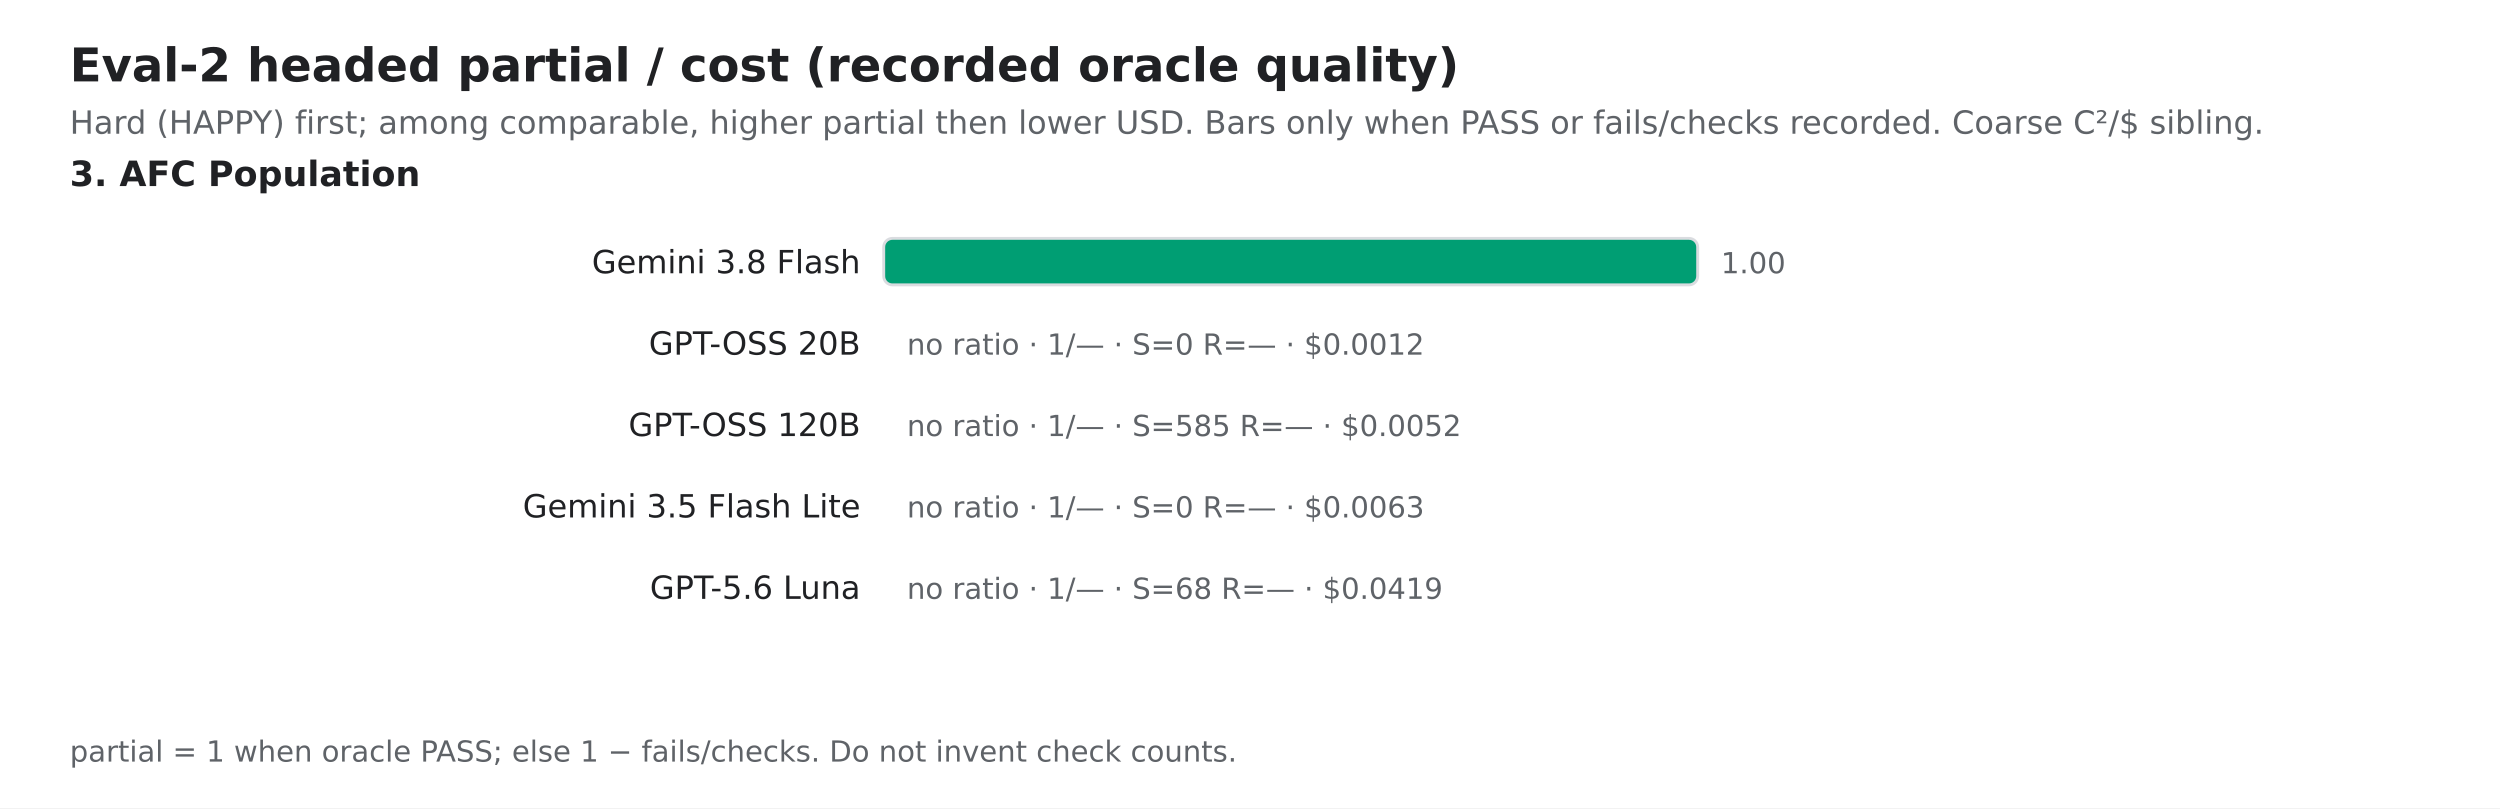
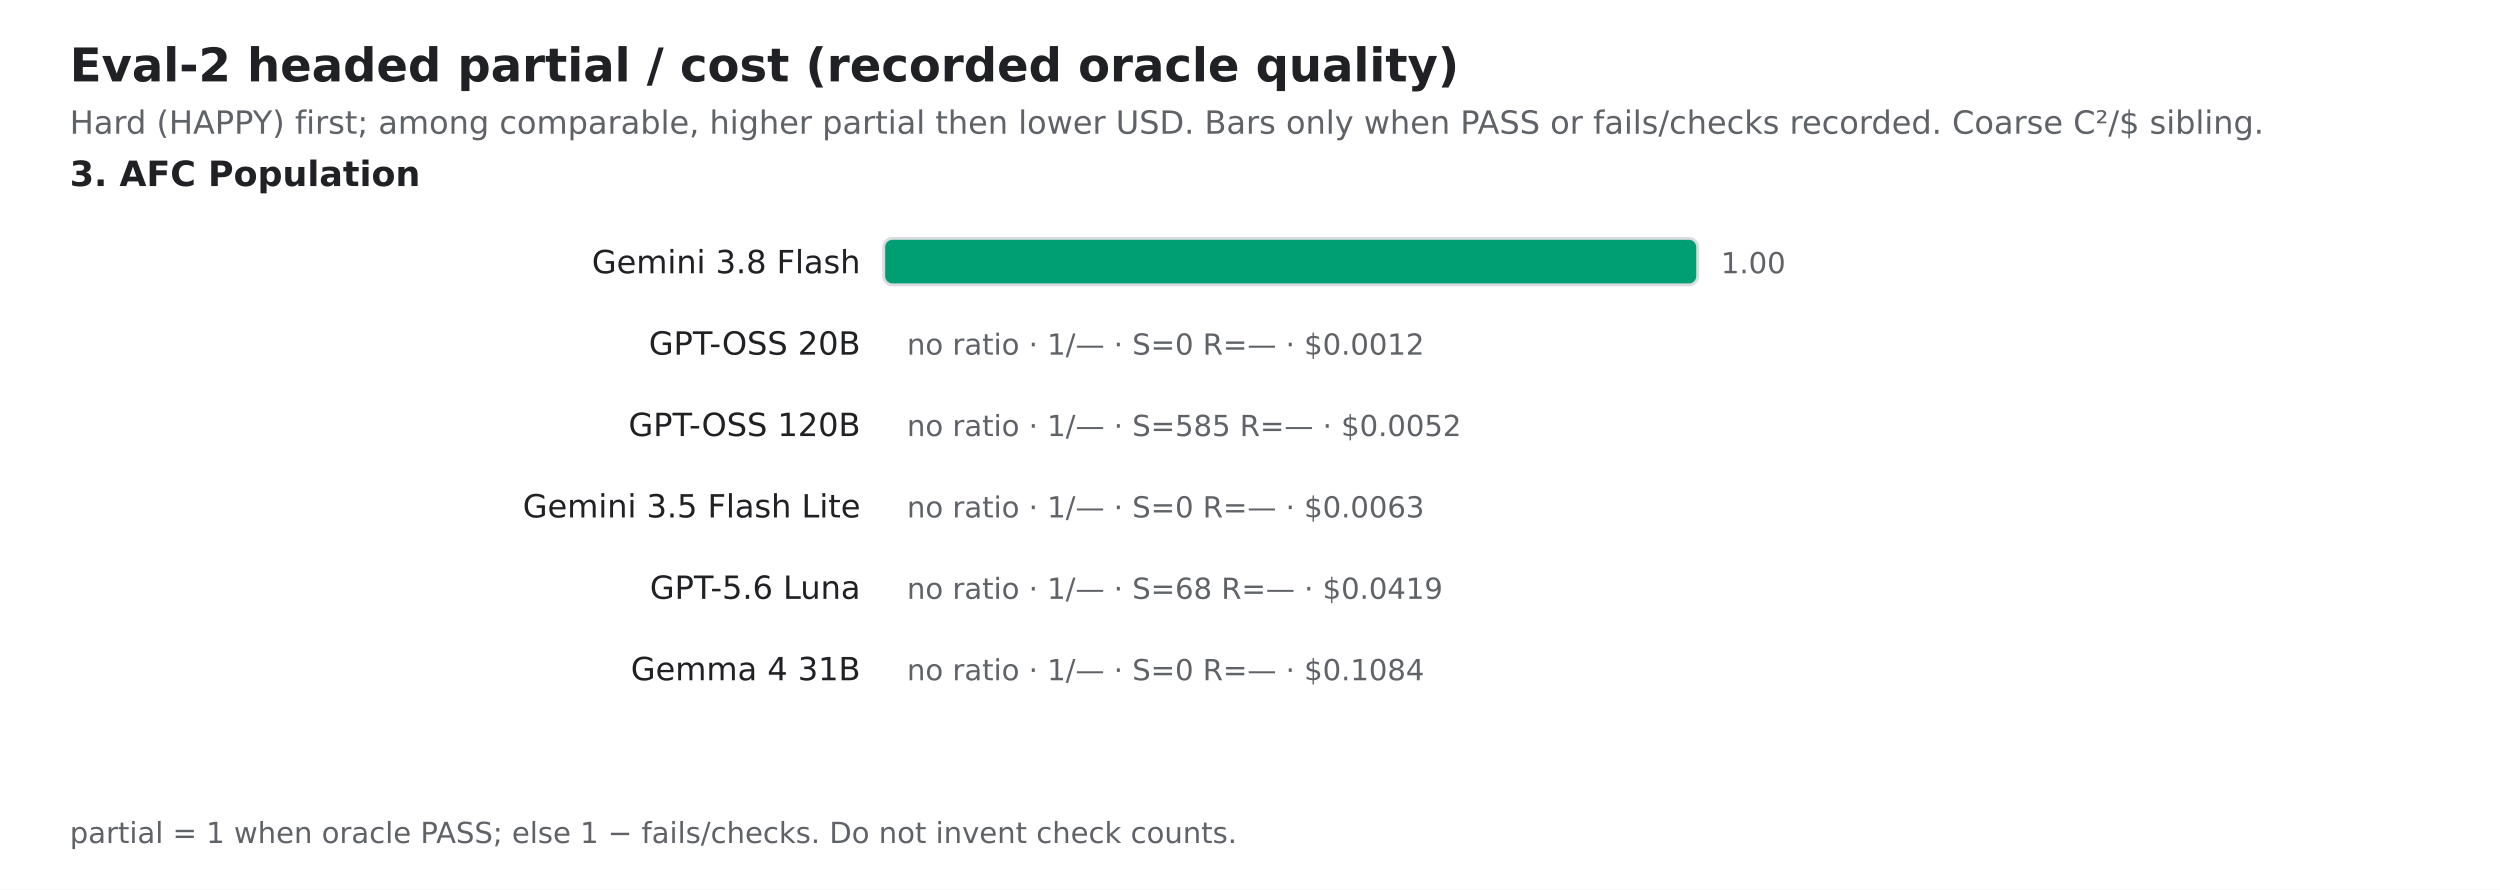
- <svg xmlns="http://www.w3.org/2000/svg" width="860" height="278" viewBox="0 0 860 278" role="img">
-   <rect width="860" height="278" fill="#ffffff" />
+ <svg xmlns="http://www.w3.org/2000/svg" width="860" height="306" viewBox="0 0 860 306" role="img">
+   <rect width="860" height="306" fill="#ffffff" />
  <text x="24" y="28" font-family="DejaVu Sans, sans-serif" font-size="16" font-weight="700" fill="#202124">Eval-2 headed partial / cost (recorded oracle quality)</text>
  <text x="24" y="46" font-family="DejaVu Sans, sans-serif" font-size="11" fill="#5f6368">Hard (HAPPY) first; among comparable, higher partial then lower USD. Bars only when PASS or fails/checks recorded. Coarse C²/$ sibling.</text>
  <text x="24" y="64" font-family="DejaVu Sans, sans-serif" font-size="12" font-weight="700" fill="#202124">3. AFC Population</text>
  <text x="296.0" y="94.0" text-anchor="end" font-family="DejaVu Sans, sans-serif" font-size="11" fill="#202124">Gemini 3.8 Flash</text>
  <rect x="304.0" y="82.0" width="280.0" height="16" rx="3" fill="#009E73" stroke="#dadce0" data-partial-score="1.00" />
  <text x="592.0" y="94.0" font-family="DejaVu Sans, sans-serif" font-size="10" fill="#5f6368">1.00</text>
  <text x="296.0" y="122.0" text-anchor="end" font-family="DejaVu Sans, sans-serif" font-size="11" fill="#202124">GPT-OSS 20B</text>
  <text x="312.0" y="122.0" font-family="DejaVu Sans, sans-serif" font-size="10" fill="#5f6368">no ratio · 1/— · S=0 R=— · $0.0012</text>
  <text x="296.0" y="150.0" text-anchor="end" font-family="DejaVu Sans, sans-serif" font-size="11" fill="#202124">GPT-OSS 120B</text>
  <text x="312.0" y="150.0" font-family="DejaVu Sans, sans-serif" font-size="10" fill="#5f6368">no ratio · 1/— · S=585 R=— · $0.0052</text>
  <text x="296.0" y="178.0" text-anchor="end" font-family="DejaVu Sans, sans-serif" font-size="11" fill="#202124">Gemini 3.5 Flash Lite</text>
  <text x="312.0" y="178.0" font-family="DejaVu Sans, sans-serif" font-size="10" fill="#5f6368">no ratio · 1/— · S=0 R=— · $0.0063</text>
  <text x="296.0" y="206.0" text-anchor="end" font-family="DejaVu Sans, sans-serif" font-size="11" fill="#202124">GPT-5.6 Luna</text>
  <text x="312.0" y="206.0" font-family="DejaVu Sans, sans-serif" font-size="10" fill="#5f6368">no ratio · 1/— · S=68 R=— · $0.0419</text>
-   <text x="24" y="262" font-family="DejaVu Sans, sans-serif" font-size="10" fill="#5f6368">partial = 1 when oracle PASS; else 1 − fails/checks. Do not invent check counts.</text>
+   <text x="296.0" y="234.0" text-anchor="end" font-family="DejaVu Sans, sans-serif" font-size="11" fill="#202124">Gemma 4 31B</text>
+   <text x="312.0" y="234.0" font-family="DejaVu Sans, sans-serif" font-size="10" fill="#5f6368">no ratio · 1/— · S=0 R=— · $0.1084</text>
+   <text x="24" y="290" font-family="DejaVu Sans, sans-serif" font-size="10" fill="#5f6368">partial = 1 when oracle PASS; else 1 − fails/checks. Do not invent check counts.</text>
</svg>
